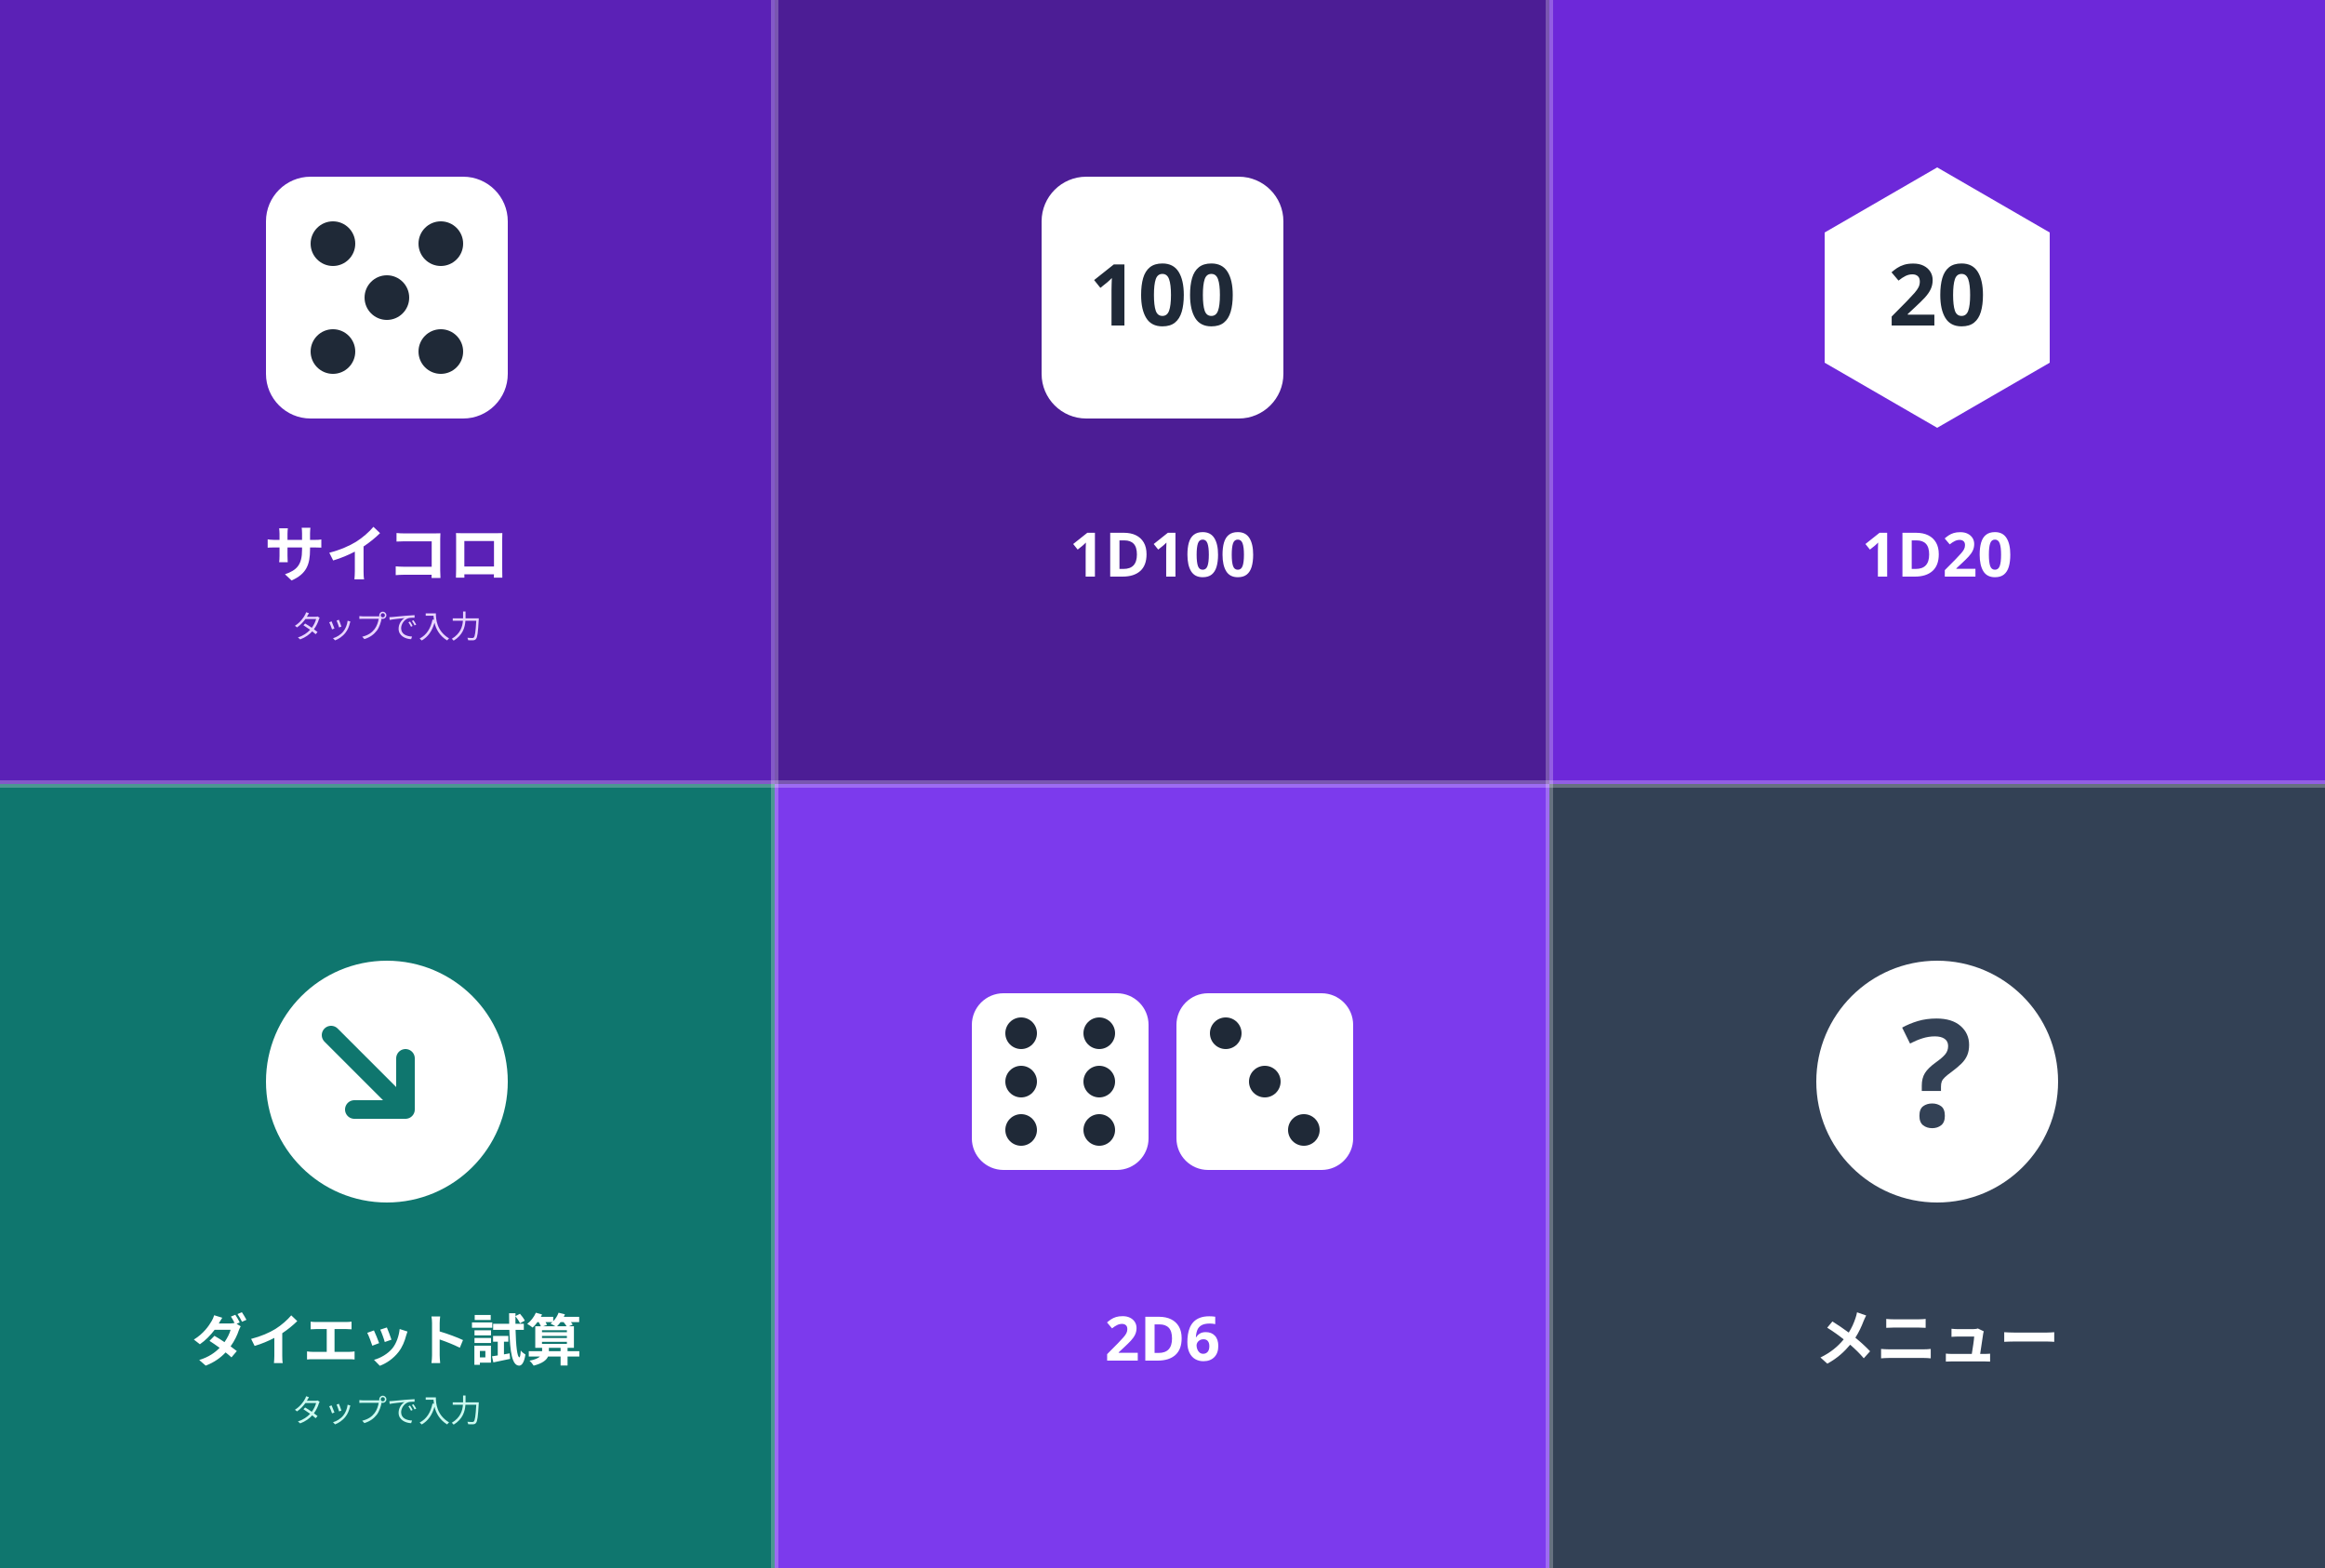
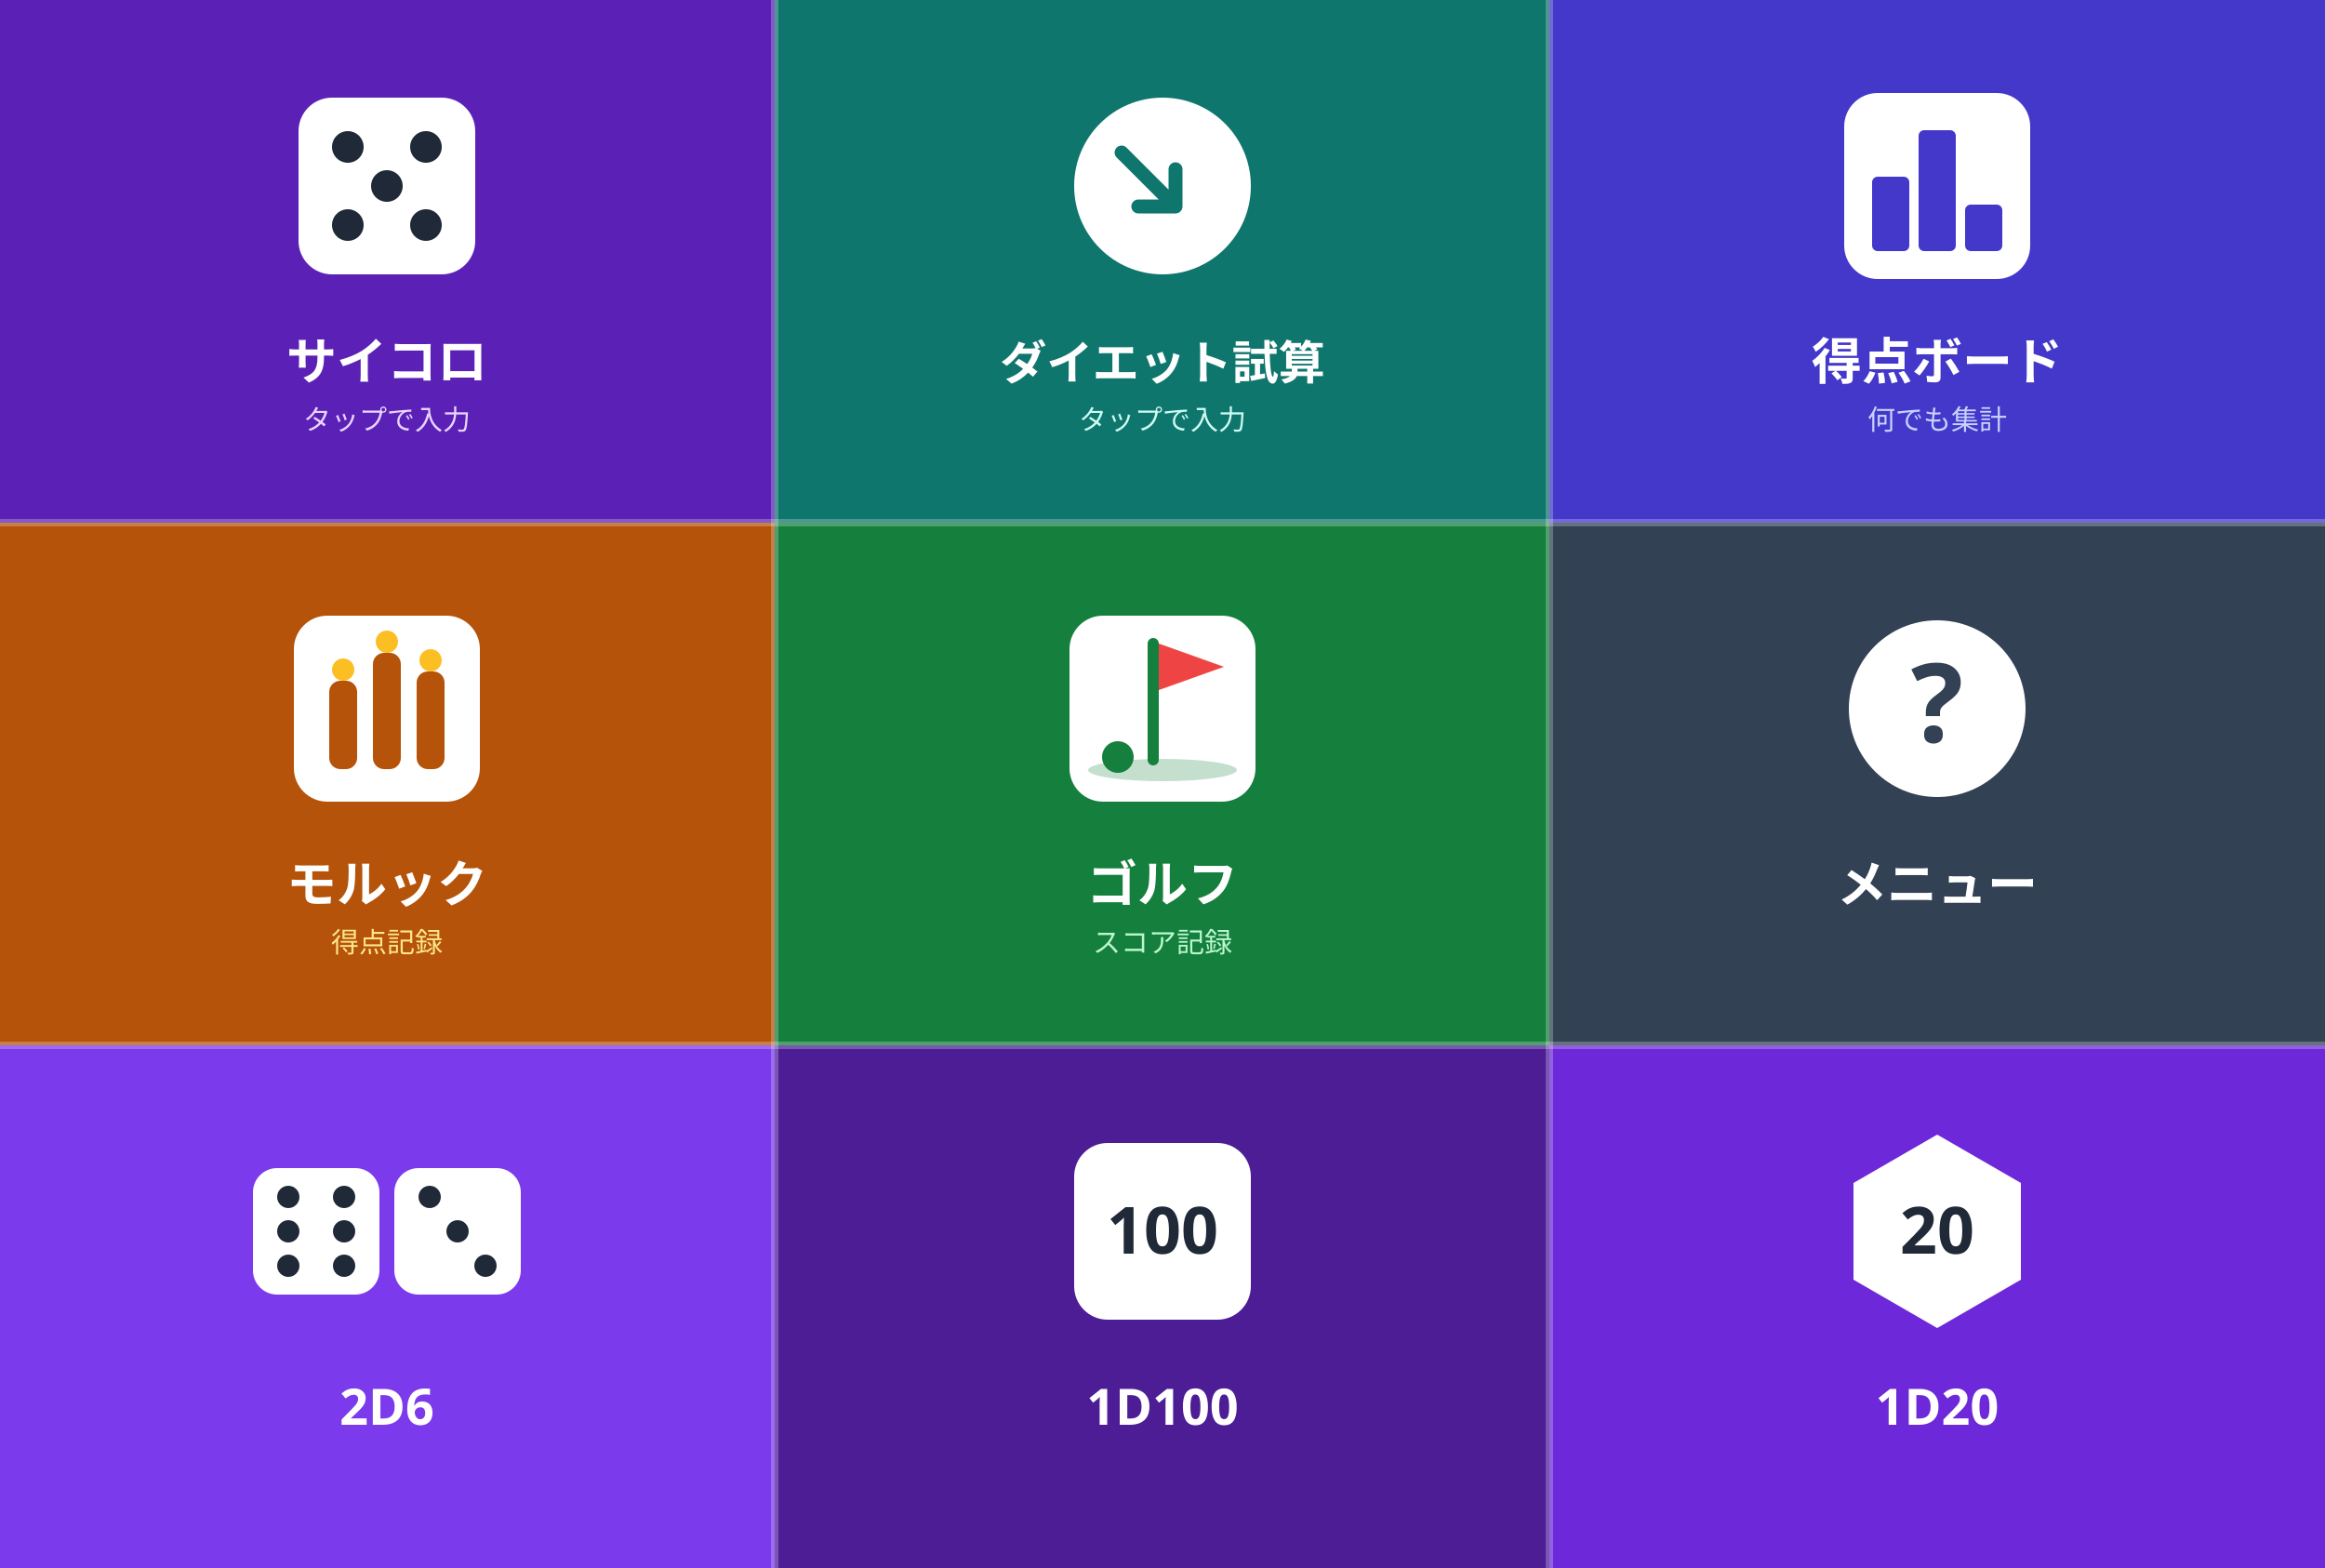
<svg xmlns="http://www.w3.org/2000/svg" viewBox="0 0 2500 1686" font-family="sans-serif">
-   <rect x="0" y="0" width="833" height="843" fill="#5b21b6" />
-   <rect x="833" y="0" width="833" height="843" fill="#4c1d95" />
-   <rect x="1666" y="0" width="834" height="843" fill="#6d28d9" />
-   <rect x="0" y="843" width="833" height="843" fill="#0f766e" />
-   <rect x="833" y="843" width="833" height="843" fill="#7c3aed" />
-   <rect x="1666" y="843" width="834" height="843" fill="#334155" />
+   <rect x="0" y="0" width="833" height="562" fill="#5b21b6" />
+   <rect x="833" y="0" width="833" height="562" fill="#0f766e" />
+   <rect x="1666" y="0" width="834" height="562" fill="#4338ca" />
+   <rect x="0" y="562" width="833" height="562" fill="#b45309" />
+   <rect x="833" y="562" width="833" height="562" fill="#15803d" />
+   <rect x="1666" y="562" width="834" height="562" fill="#334155" />
+   <rect x="0" y="1124" width="833" height="562" fill="#7c3aed" />
+   <rect x="833" y="1124" width="833" height="562" fill="#4c1d95" />
+   <rect x="1666" y="1124" width="834" height="562" fill="#6d28d9" />
  <rect x="829" y="0" width="8" height="1686" fill="#ffffff" fill-opacity="0.25" />
  <rect x="1662" y="0" width="8" height="1686" fill="#ffffff" fill-opacity="0.25" />
-   <rect x="0" y="839" width="2500" height="8" fill="#ffffff" fill-opacity="0.25" />
-   <g transform="translate(416,320)">
-     <rect x="-130" y="-130" width="260" height="260" rx="48" fill="#ffffff" />
-     <circle cx="-58" cy="-58" r="24" fill="#1f2937" />
-     <circle cx="58" cy="-58" r="24" fill="#1f2937" />
-     <circle cx="-58" cy="58" r="24" fill="#1f2937" />
-     <circle cx="58" cy="58" r="24" fill="#1f2937" />
-     <circle cx="0" cy="0" r="24" fill="#1f2937" />
+   <rect x="0" y="558" width="2500" height="8" fill="#ffffff" fill-opacity="0.25" />
+   <rect x="0" y="1120" width="2500" height="8" fill="#ffffff" fill-opacity="0.25" />
+   <g transform="translate(416,200)">
+     <rect x="-95" y="-95" width="190" height="190" rx="36" fill="#ffffff" />
+     <circle cx="-42" cy="-42" r="17" fill="#1f2937" />
+     <circle cx="42" cy="-42" r="17" fill="#1f2937" />
+     <circle cx="0" cy="0" r="17" fill="#1f2937" />
+     <circle cx="-42" cy="42" r="17" fill="#1f2937" />
+     <circle cx="42" cy="42" r="17" fill="#1f2937" />
  </g>
-   <text x="416" y="620" font-size="66" font-weight="bold" fill="#ffffff" text-anchor="middle">サイコロ</text>
-   <text x="416" y="686" font-size="34" fill="#e9d5ff" text-anchor="middle">タップで入力</text>
-   <g transform="translate(1250,320)">
-     <rect x="-130" y="-130" width="260" height="260" rx="48" fill="#ffffff" />
-     <text x="0" y="30" font-size="92" font-weight="bold" fill="#1f2937" text-anchor="middle">100</text>
+   <text x="416" y="408" font-size="54" font-weight="bold" fill="#ffffff" text-anchor="middle">サイコロ</text>
+   <text x="416" y="462" font-size="30" fill="#e9d5ff" text-anchor="middle">タップで入力</text>
+   <g transform="translate(1250,200)">
+     <circle cx="0" cy="0" r="95" fill="#ffffff" />
+     <path d="M -44 -36 L 14 22 M 14 22 L 14 -18 M 14 22 L -26 22" stroke="#0f766e" stroke-width="15" stroke-linecap="round" stroke-linejoin="round" fill="none" />
  </g>
-   <text x="1250" y="620" font-size="66" font-weight="bold" fill="#ffffff" text-anchor="middle">1D100</text>
-   <g transform="translate(2083,320)">
-     <polygon points="0,-140 121,-70 121,70 0,140 -121,70 -121,-70" fill="#ffffff" />
-     <text x="0" y="30" font-size="92" font-weight="bold" fill="#1f2937" text-anchor="middle">20</text>
+   <text x="1250" y="408" font-size="50" font-weight="bold" fill="#ffffff" text-anchor="middle">ダイエット試算</text>
+   <text x="1250" y="462" font-size="30" fill="#ccfbf1" text-anchor="middle">タップで入力</text>
+   <g transform="translate(2083,200)">
+     <rect x="-100" y="-100" width="200" height="200" rx="36" fill="#ffffff" />
+     <rect x="-70" y="-10" width="40" height="80" rx="6" fill="#4338ca" />
+     <rect x="-20" y="-60" width="40" height="130" rx="6" fill="#4338ca" />
+     <rect x="30" y="20" width="40" height="50" rx="6" fill="#4338ca" />
  </g>
-   <text x="2083" y="620" font-size="66" font-weight="bold" fill="#ffffff" text-anchor="middle">1D20</text>
-   <g transform="translate(416,1163)">
-     <circle cx="0" cy="0" r="130" fill="#ffffff" />
-     <path d="M -60 -50 L 20 30 M 20 30 L 20 -25 M 20 30 L -35 30" stroke="#0f766e" stroke-width="20" stroke-linecap="round" stroke-linejoin="round" fill="none" />
+   <text x="2083" y="408" font-size="54" font-weight="bold" fill="#ffffff" text-anchor="middle">得点ボード</text>
+   <text x="2083" y="462" font-size="30" fill="#c7d2fe" text-anchor="middle">何でも集計</text>
+   <g transform="translate(416,762)">
+     <rect x="-100" y="-100" width="200" height="200" rx="36" fill="#ffffff" />
+     <rect x="-62" y="-30" width="30" height="95" rx="12" fill="#b45309" />
+     <rect x="-15" y="-60" width="30" height="125" rx="12" fill="#b45309" />
+     <rect x="32" y="-40" width="30" height="105" rx="12" fill="#b45309" />
+     <circle cx="-47" cy="-42" r="12" fill="#fbbf24" />
+     <circle cx="0" cy="-72" r="12" fill="#fbbf24" />
+     <circle cx="47" cy="-52" r="12" fill="#fbbf24" />
  </g>
-   <text x="416" y="1463" font-size="60" font-weight="bold" fill="#ffffff" text-anchor="middle">ダイエット試算</text>
-   <text x="416" y="1529" font-size="34" fill="#ccfbf1" text-anchor="middle">タップで入力</text>
-   <g transform="translate(1140,1163)">
-     <rect x="-95" y="-95" width="190" height="190" rx="34" fill="#ffffff" />
-     <circle cx="-42" cy="-52" r="17" fill="#1f2937" />
-     <circle cx="42" cy="-52" r="17" fill="#1f2937" />
-     <circle cx="-42" cy="0" r="17" fill="#1f2937" />
-     <circle cx="42" cy="0" r="17" fill="#1f2937" />
-     <circle cx="-42" cy="52" r="17" fill="#1f2937" />
-     <circle cx="42" cy="52" r="17" fill="#1f2937" />
+   <text x="416" y="970" font-size="54" font-weight="bold" fill="#ffffff" text-anchor="middle">モルック</text>
+   <text x="416" y="1024" font-size="30" fill="#fde68a" text-anchor="middle">得点記録</text>
+   <g transform="translate(1250,762)">
+     <rect x="-100" y="-100" width="200" height="200" rx="36" fill="#ffffff" />
+     <line x1="-10" y1="-70" x2="-10" y2="55" stroke="#15803d" stroke-width="12" stroke-linecap="round" />
+     <polygon points="-4,-70 66,-45 -4,-20" fill="#ef4444" />
+     <circle cx="-48" cy="52" r="17" fill="#15803d" />
+     <ellipse cx="0" cy="66" rx="80" ry="12" fill="#15803d" fill-opacity="0.25" />
  </g>
-   <g transform="translate(1360,1163)">
-     <rect x="-95" y="-95" width="190" height="190" rx="34" fill="#ffffff" />
-     <circle cx="-42" cy="-52" r="17" fill="#1f2937" />
-     <circle cx="0" cy="0" r="17" fill="#1f2937" />
-     <circle cx="42" cy="52" r="17" fill="#1f2937" />
+   <text x="1250" y="970" font-size="54" font-weight="bold" fill="#ffffff" text-anchor="middle">ゴルフ</text>
+   <text x="1250" y="1024" font-size="30" fill="#bbf7d0" text-anchor="middle">スコア記録</text>
+   <g transform="translate(2083,762)">
+     <circle cx="0" cy="0" r="95" fill="#ffffff" />
+     <text x="0" y="36" font-size="118" font-weight="bold" fill="#334155" text-anchor="middle">?</text>
  </g>
-   <text x="1250" y="1463" font-size="66" font-weight="bold" fill="#ffffff" text-anchor="middle">2D6</text>
-   <g transform="translate(2083,1163)">
-     <circle cx="0" cy="0" r="130" fill="#ffffff" />
-     <text x="0" y="48" font-size="160" font-weight="bold" fill="#334155" text-anchor="middle">?</text>
+   <text x="2083" y="970" font-size="54" font-weight="bold" fill="#ffffff" text-anchor="middle">メニュー</text>
+   <g transform="translate(340,1324)">
+     <rect x="-68" y="-68" width="136" height="136" rx="26" fill="#ffffff" />
+     <circle cx="-30" cy="-37" r="12" fill="#1f2937" />
+     <circle cx="30" cy="-37" r="12" fill="#1f2937" />
+     <circle cx="-30" cy="0" r="12" fill="#1f2937" />
+     <circle cx="30" cy="0" r="12" fill="#1f2937" />
+     <circle cx="-30" cy="37" r="12" fill="#1f2937" />
+     <circle cx="30" cy="37" r="12" fill="#1f2937" />
  </g>
-   <text x="2083" y="1463" font-size="66" font-weight="bold" fill="#ffffff" text-anchor="middle">メニュー</text>
+   <g transform="translate(492,1324)">
+     <rect x="-68" y="-68" width="136" height="136" rx="26" fill="#ffffff" />
+     <circle cx="-30" cy="-37" r="12" fill="#1f2937" />
+     <circle cx="0" cy="0" r="12" fill="#1f2937" />
+     <circle cx="30" cy="37" r="12" fill="#1f2937" />
+   </g>
+   <text x="416" y="1532" font-size="54" font-weight="bold" fill="#ffffff" text-anchor="middle">2D6</text>
+   <g transform="translate(1250,1324)">
+     <rect x="-95" y="-95" width="190" height="190" rx="36" fill="#ffffff" />
+     <text x="0" y="24" font-size="70" font-weight="bold" fill="#1f2937" text-anchor="middle">100</text>
+   </g>
+   <text x="1250" y="1532" font-size="54" font-weight="bold" fill="#ffffff" text-anchor="middle">1D100</text>
+   <g transform="translate(2083,1324)">
+     <polygon points="0,-104 90,-52 90,52 0,104 -90,52 -90,-52" fill="#ffffff" />
+     <text x="0" y="24" font-size="70" font-weight="bold" fill="#1f2937" text-anchor="middle">20</text>
+   </g>
+   <text x="2083" y="1532" font-size="54" font-weight="bold" fill="#ffffff" text-anchor="middle">1D20</text>
</svg>
